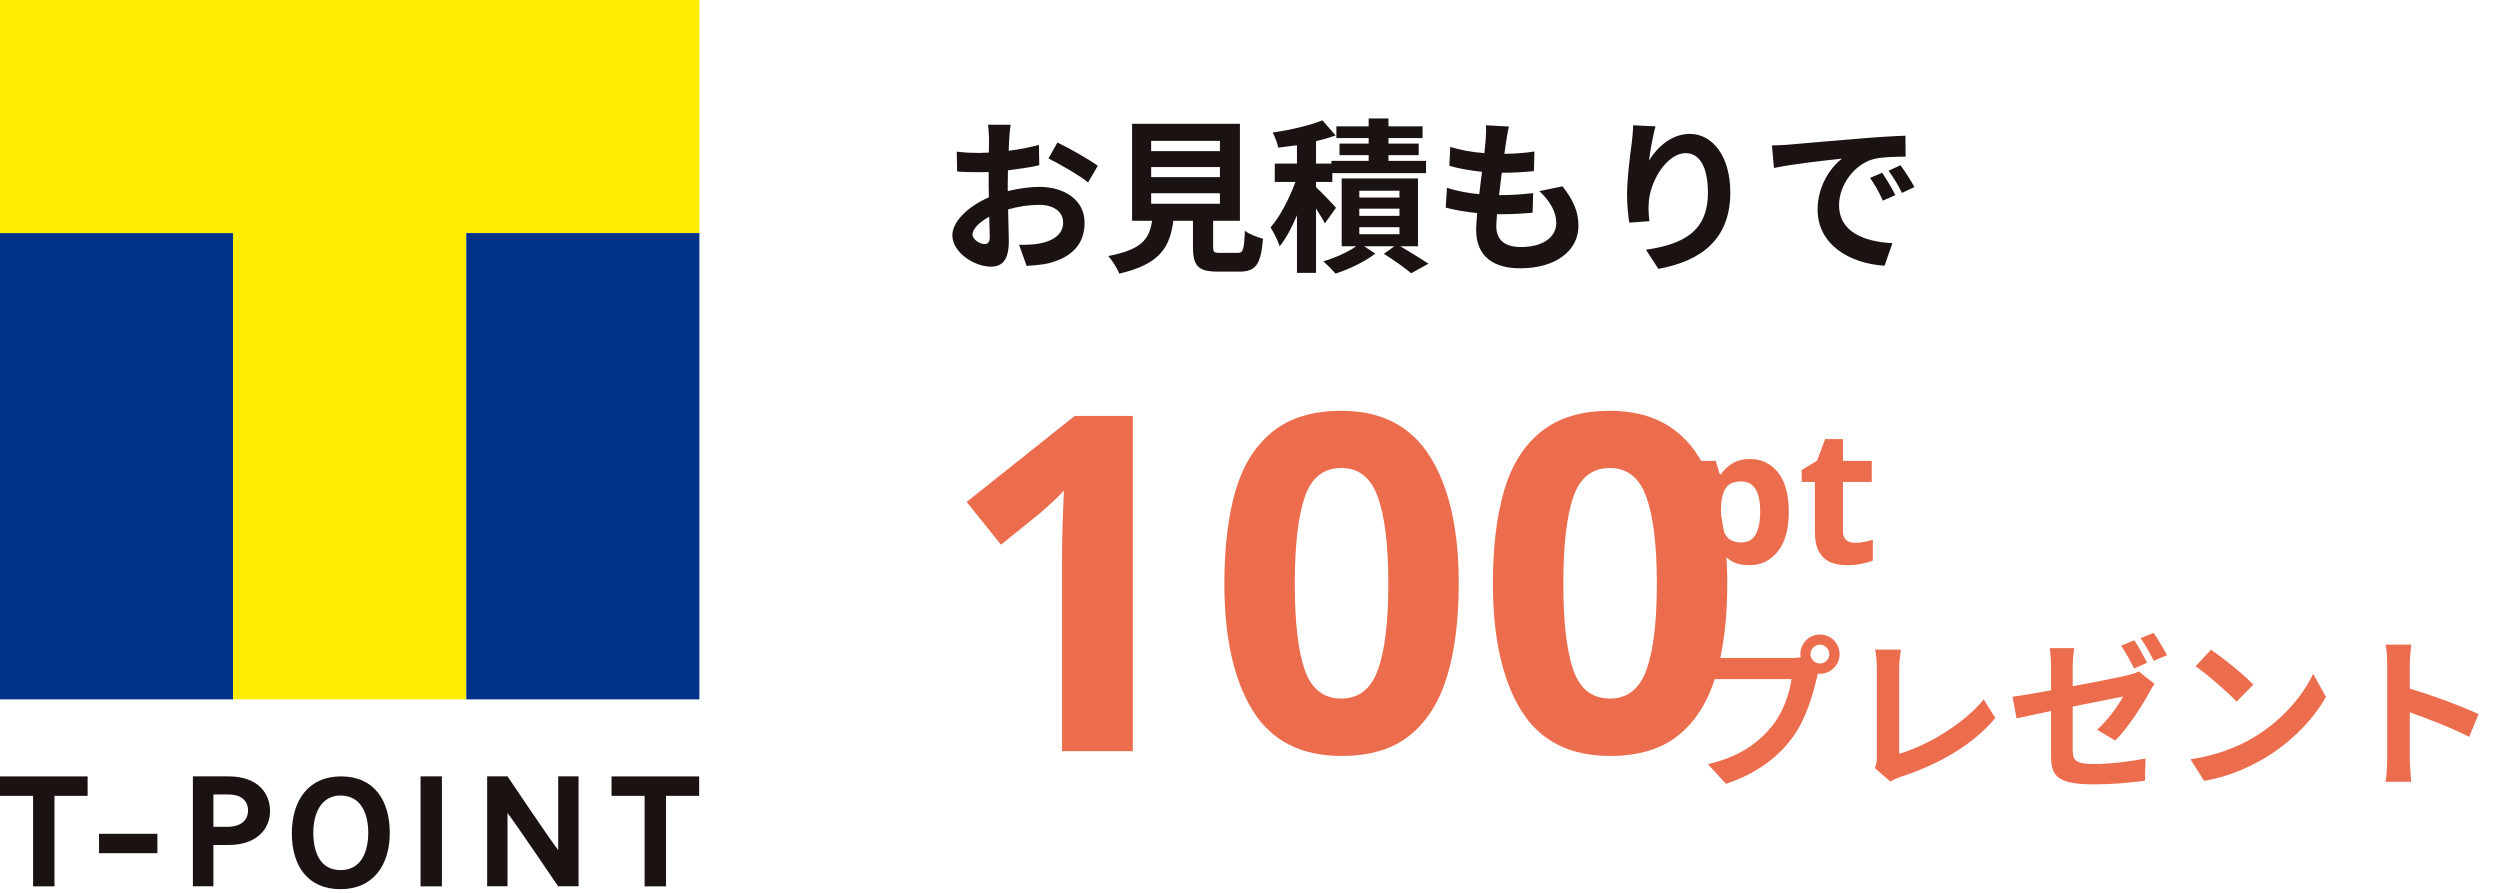
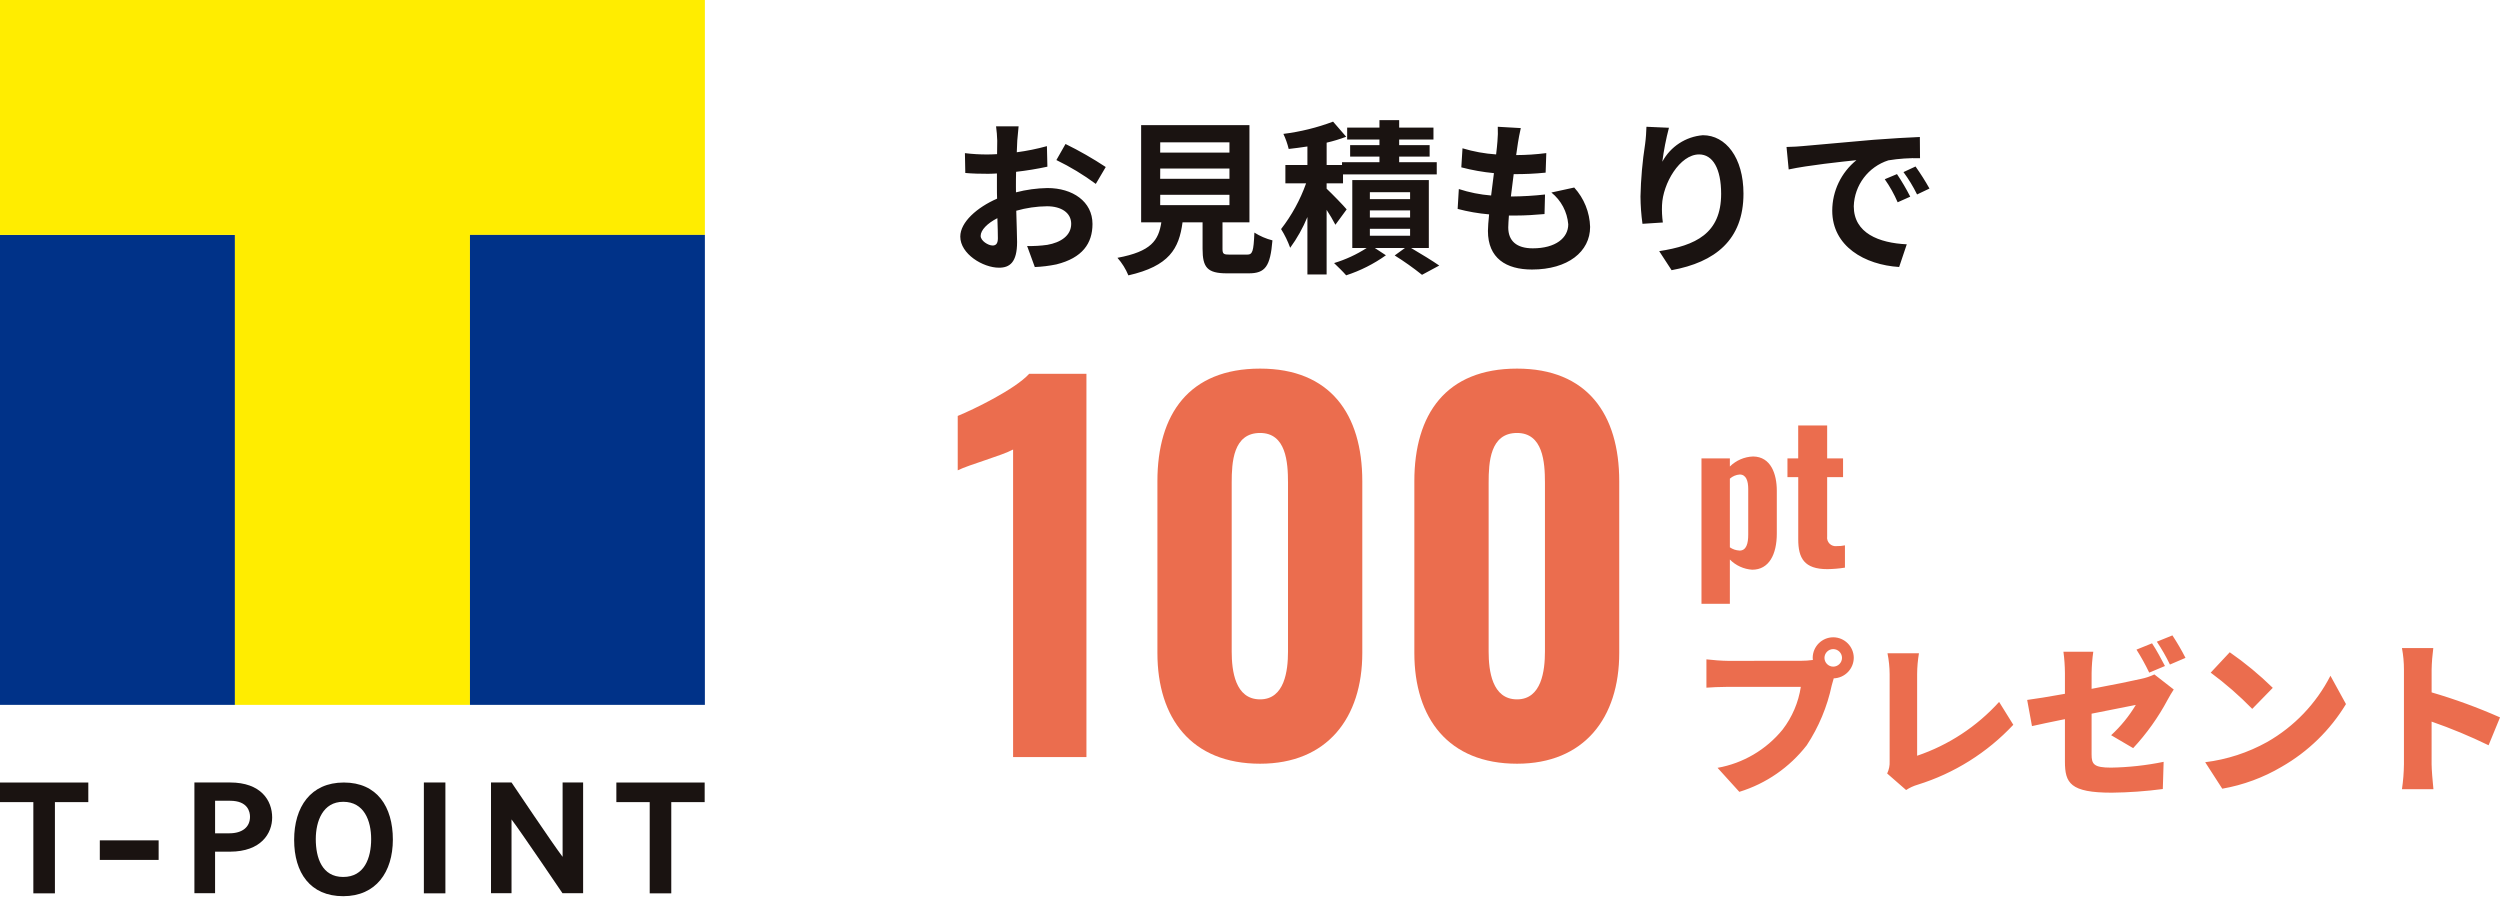
- <svg xmlns="http://www.w3.org/2000/svg" width="213" height="76" viewBox="0 0 213 76">
+ <svg xmlns="http://www.w3.org/2000/svg" width="211.334" height="75.759" viewBox="0 0 211.334 75.759">
  <g transform="translate(-154 -4100)">
    <g transform="translate(-7 1)">
-       <text transform="translate(241 4163)" fill="#eb6d4e" font-size="40" font-family="Oswald-SemiBold, Oswald" font-weight="600">
-         <tspan x="0" y="0">100</tspan>
-       </text>
-       <text transform="translate(304 4147)" fill="#eb6d4e" font-size="16" font-family="Oswald-SemiBold, Oswald" font-weight="600">
-         <tspan x="0" y="0">pt</tspan>
-       </text>
-       <text transform="translate(304 4165)" fill="#eb6d4e" font-size="14" font-family="NotoSansJP-Black, Noto Sans JP" font-weight="800">
-         <tspan x="0" y="0">プレゼント</tspan>
-       </text>
+       <path d="M5.64,0h6.2V-32.4H7C5.8-31.08,2.24-29.36.96-28.84v4.6c.96-.48,3.72-1.24,4.68-1.76ZM26.52.56c5.68,0,8.64-3.88,8.64-9.36V-23.32c0-5.68-2.72-9.52-8.64-9.52-6,0-8.68,3.84-8.68,9.52V-8.8C17.84-3.28,20.72.56,26.52.56Zm0-5.44c-2.12,0-2.4-2.44-2.4-4.04V-23.2c0-1.72.12-4.2,2.4-4.2,2.2,0,2.36,2.48,2.36,4.2V-8.92C28.88-7.32,28.6-4.88,26.52-4.88ZM48.24.56c5.68,0,8.64-3.88,8.64-9.36V-23.32c0-5.68-2.72-9.52-8.64-9.52-6,0-8.68,3.84-8.68,9.52V-8.8C39.56-3.28,42.44.56,48.24.56Zm0-5.44c-2.12,0-2.4-2.44-2.4-4.04V-23.2c0-1.72.12-4.2,2.4-4.2,2.2,0,2.36,2.48,2.36,4.2V-8.92C50.6-7.32,50.32-4.88,48.24-4.88Z" transform="translate(241 4163)" fill="#eb6d4e" />
+       <path d="M.832,3.04h2.4V-.7A2.932,2.932,0,0,0,5.12.16C6.544.16,7.2-1.136,7.2-2.9V-6.512c0-1.424-.5-2.88-2-2.9a2.943,2.943,0,0,0-1.968.848v-.688H.832Zm3.216-4.5a1.553,1.553,0,0,1-.816-.272V-7.536a1.386,1.386,0,0,1,.832-.352c.544,0,.72.544.72,1.216V-2.8C4.784-2.048,4.624-1.456,4.048-1.456ZM11.472.112A10.278,10.278,0,0,0,12.96-.016V-1.9a2.96,2.96,0,0,1-.688.064.721.721,0,0,1-.816-.816V-7.664H12.8V-9.248H11.456v-2.784H9.008v2.784H8.1v1.584h.912v5.248C9.008-.816,9.52.112,11.472.112Z" transform="translate(304 4147)" fill="#eb6d4e" />
+       <path d="M11.97-9.646a.747.747,0,0,1-.742-.742.747.747,0,0,1,.742-.742.747.747,0,0,1,.742.742A.747.747,0,0,1,11.97-9.646Zm-8.9-.49c-.462,0-1.386-.07-1.82-.126v2.394c.364-.028,1.134-.07,1.82-.07h6.16a7.865,7.865,0,0,1-1.54,3.612,9.162,9.162,0,0,1-5.5,3.234L4.032.938A11.481,11.481,0,0,0,9.73-3a14.751,14.751,0,0,0,2.114-5.068c.042-.168.1-.378.168-.588a1.755,1.755,0,0,0,1.694-1.736,1.745,1.745,0,0,0-1.736-1.736,1.745,1.745,0,0,0-1.736,1.736.8.8,0,0,0,.014.182,7.3,7.3,0,0,1-1.008.07ZM18.13.784A3.64,3.64,0,0,1,19.1.336a18.654,18.654,0,0,0,8.092-5.068l-1.2-1.932a16.5,16.5,0,0,1-6.93,4.55v-6.9a10.994,10.994,0,0,1,.154-1.764h-2.66a9.241,9.241,0,0,1,.182,1.764v7.364a2.112,2.112,0,0,1-.21,1.036ZM41.748-10.388a19.982,19.982,0,0,0-1.106-1.9l-1.316.532a15.616,15.616,0,0,1,1.106,1.932ZM40.012-9.7c-.252-.49-.742-1.4-1.092-1.918l-1.316.532a18.967,18.967,0,0,1,1.078,1.946Zm-6.2.588a14.109,14.109,0,0,1,.14-1.792H31.43a14.4,14.4,0,0,1,.126,1.792V-7.35c-1.33.238-2.52.434-3.192.518L28.77-4.62c.6-.14,1.624-.35,2.786-.588v3.584c0,1.82.448,2.632,3.962,2.632A36.062,36.062,0,0,0,39.83.7l.07-2.3a24.077,24.077,0,0,1-4.452.49c-1.456,0-1.638-.294-1.638-1.12V-5.67c1.694-.336,3.234-.644,3.738-.742A11.492,11.492,0,0,1,35.462-3.85l1.862,1.092a19.336,19.336,0,0,0,2.912-4.088c.14-.28.378-.644.518-.868L39.116-8.988a4.883,4.883,0,0,1-1.134.378c-.644.154-2.352.5-4.172.84Zm11.676-1.75-1.61,1.722A29.18,29.18,0,0,1,47.39-6.076l1.736-1.778A28.247,28.247,0,0,0,45.486-10.864Zm-2.072,9.3L44.856.672a14.94,14.94,0,0,0,5.012-1.848,15.14,15.14,0,0,0,5.446-5.306L54-8.876a13.528,13.528,0,0,1-5.348,5.6A14.407,14.407,0,0,1,43.414-1.568Zm24.92-3.794a46.286,46.286,0,0,0-5.782-2.114V-9.394a16.645,16.645,0,0,1,.14-1.82H60.046a9.78,9.78,0,0,1,.168,1.82V-1.4A15.717,15.717,0,0,1,60.046.714h2.66c-.07-.63-.154-1.736-.154-2.114V-5a43.661,43.661,0,0,1,4.816,2Z" transform="translate(304 4165)" fill="#eb6d4e" />
      <g transform="translate(0 5)">
-         <text transform="translate(241 4116)" fill="#1a1311" font-size="14" font-family="NotoSansJP-Bold, Noto Sans JP" font-weight="700">
-           <tspan x="0" y="0">お見積もりで</tspan>
-         </text>
+         <path d="M3.906-1.246c-.364,0-1.008-.392-1.008-.812,0-.49.56-1.064,1.414-1.5.028.728.042,1.358.042,1.708C4.354-1.372,4.158-1.246,3.906-1.246ZM5.88-6.23c0-.406,0-.826.014-1.246A26.776,26.776,0,0,0,8.54-7.91L8.5-9.646a18.986,18.986,0,0,1-2.548.518c.014-.35.028-.686.042-.994.028-.35.084-.952.112-1.2H4.2a11.006,11.006,0,0,1,.1,1.218c0,.238,0,.644-.014,1.134-.28.014-.546.028-.8.028a15.189,15.189,0,0,1-1.918-.112L1.6-7.378c.6.056,1.3.07,1.932.07.224,0,.476-.014.742-.028v1.162c0,.322,0,.644.014.966C2.59-4.466,1.176-3.22,1.176-2,1.176-.532,3.094.63,4.452.63c.9,0,1.526-.448,1.526-2.17,0-.476-.042-1.54-.07-2.646a9.842,9.842,0,0,1,2.6-.378c1.2,0,2.044.546,2.044,1.484,0,1.008-.9,1.582-2.016,1.778a10.6,10.6,0,0,1-1.708.1L7.476.574A11.3,11.3,0,0,0,9.3.35c2.2-.546,3.052-1.778,3.052-3.416,0-1.9-1.68-3.038-3.808-3.038a11.284,11.284,0,0,0-2.66.364ZM9.3-8.47a21.061,21.061,0,0,1,3.332,2.016l.84-1.428a30.627,30.627,0,0,0-3.4-1.946Zm8.778,2.94h5.852v.868H18.074Zm0-2.226h5.852v.868H18.074Zm0-2.212h5.852V-9.1H18.074Zm5.88,9.492c-.532,0-.616-.056-.616-.5V-3.206H25.62v-8.218H16.464v8.218h1.708c-.238,1.526-.84,2.464-3.71,3a5.276,5.276,0,0,1,.924,1.484C18.844.49,19.67-.98,19.964-3.206h1.694v2.24c0,1.568.392,2.072,2.058,2.072h1.848c1.386,0,1.82-.574,2-2.786a5.3,5.3,0,0,1-1.526-.658c-.07,1.624-.154,1.862-.63,1.862ZM33.838-4.3c-.238-.294-1.246-1.33-1.694-1.75V-6.5H33.53v-.756h7.924V-8.288H38.276v-.476h2.576V-9.73H38.276v-.476h2.9v-1.008h-2.9v-.63H36.61v.63H33.88v1.008h2.73v.476H34.132v.966H36.61v.476H33.446v.238h-1.3V-9.94a12.741,12.741,0,0,0,1.652-.5L32.69-11.718a18.42,18.42,0,0,1-4.2,1.036,6.591,6.591,0,0,1,.448,1.274c.5-.056,1.036-.126,1.582-.21V-8.05H28.658V-6.5h1.75a13.894,13.894,0,0,1-2.114,3.864,8.264,8.264,0,0,1,.77,1.582,12.5,12.5,0,0,0,1.456-2.6V1.2h1.624v-5.46A14.242,14.242,0,0,1,32.886-3ZM35.8-2.66h3.4v.588H35.8Zm0-1.554h3.4v.6H35.8Zm0-1.54h3.4v.588H35.8Zm4.984,4.718v-5.74H34.314v5.74h1.218A10.887,10.887,0,0,1,32.774.238c.308.294.77.742,1.022,1.036A12.413,12.413,0,0,0,37.156-.42l-.938-.616h2.548l-.868.63a24.249,24.249,0,0,1,2.31,1.638L41.664.448c-.56-.392-1.526-.98-2.38-1.484Zm10.36-4.69A3.849,3.849,0,0,1,52.57-3.038c0,1.148-1.064,2.03-3,2.03-1.372,0-2.072-.63-2.072-1.764,0-.252.028-.6.056-1.008h.56c.854,0,1.666-.056,2.45-.126l.042-1.652a27.5,27.5,0,0,1-2.786.168h-.1c.07-.616.154-1.274.238-1.89a24.845,24.845,0,0,0,2.7-.126l.056-1.652a20.347,20.347,0,0,1-2.548.168c.07-.448.112-.812.154-1.05.056-.364.126-.728.238-1.232l-1.946-.112a8.732,8.732,0,0,1-.028,1.232c-.028.308-.056.686-.112,1.106a12.851,12.851,0,0,1-2.842-.518l-.1,1.61a17.33,17.33,0,0,0,2.758.49c-.084.63-.154,1.274-.238,1.89a11.8,11.8,0,0,1-2.73-.546l-.1,1.68a15.547,15.547,0,0,0,2.66.462c-.056.574-.1,1.064-.1,1.4,0,2.31,1.54,3.262,3.724,3.262,3.038,0,4.914-1.512,4.914-3.6a5.157,5.157,0,0,0-1.344-3.332Zm8.036-5.558c-.014.392-.042.952-.112,1.456a33.622,33.622,0,0,0-.392,4.438,17.935,17.935,0,0,0,.168,2.31l1.722-.112a8.326,8.326,0,0,1-.07-1.47c.07-1.82,1.5-4.284,3.136-4.284,1.148,0,1.862,1.19,1.862,3.332,0,3.36-2.156,4.368-5.236,4.844L61.306.84c3.668-.672,6.076-2.548,6.076-6.468,0-3.052-1.5-4.942-3.43-4.942a4.286,4.286,0,0,0-3.43,2.24,22.636,22.636,0,0,1,.56-2.87Zm21.182,4-1.036.434A10.8,10.8,0,0,1,80.416-4.9l1.064-.476A18.348,18.348,0,0,0,80.36-7.28Zm1.568-.644-1.022.476a12.316,12.316,0,0,1,1.148,1.89l1.05-.5A20.943,20.943,0,0,0,81.928-7.924ZM71.022-9.576l.182,1.9c1.61-.35,4.522-.658,5.726-.784a5.5,5.5,0,0,0-2.044,4.27c0,3.01,2.744,4.578,5.656,4.76l.644-1.918c-2.352-.112-4.48-.938-4.48-3.22a4.208,4.208,0,0,1,2.926-3.878,14.317,14.317,0,0,1,2.674-.182l-.014-1.792c-.98.042-2.492.126-3.92.238-2.534.224-4.83.434-5.992.532C72.114-9.618,71.582-9.59,71.022-9.576Z" transform="translate(241 4116)" fill="#1a1311" />
      </g>
    </g>
    <g transform="translate(-161.424 3887.031)">
      <g transform="translate(315.424 212.969)">
        <rect width="19.858" height="39.727" transform="translate(0 19.858)" fill="#003288" />
        <path d="M315.424,212.969v19.858h19.858v39.727h19.869V232.827H375.01V212.969Z" transform="translate(-315.424 -212.969)" fill="#ffed00" />
        <rect width="19.859" height="39.727" transform="translate(39.727 19.858)" fill="#003288" />
      </g>
      <g transform="translate(315.424 279.115)">
        <path d="M676.032,778.026v6.285c-.732-.942-4.318-6.285-4.318-6.285h-1.735v9.362h1.735v-6.24c.728.947,4.308,6.24,4.308,6.24h1.744v-9.362Z" transform="translate(-628.473 -778.026)" fill="#1a1311" />
        <path d="M462.382,780.986c0-1.429-.931-2.96-3.564-2.96h-3.009v9.362h1.747v-3.513h1.267C461.451,783.867,462.382,782.327,462.382,780.986Zm-4.825-1.415h1.262c1.524,0,1.69.954,1.69,1.352,0,.877-.651,1.4-1.757,1.4h-1.195Z" transform="translate(-439.375 -778.026)" fill="#1a1311" />
        <rect width="1.82" height="9.371" transform="translate(35.831 0)" fill="#1a1311" />
        <rect width="4.973" height="1.654" transform="translate(8.437 4.892)" fill="#1a1311" />
        <path d="M760.512,778.055v1.656h2.819v7.712h1.823v-7.712h2.823v-1.656Z" transform="translate(-708.409 -778.051)" fill="#1a1311" />
        <path d="M315.424,778.055v1.656h2.819v7.712h1.823v-7.712h2.823v-1.656Z" transform="translate(-315.424 -778.051)" fill="#1a1311" />
        <path d="M531.983,787.664c-2.788,0-4.148-1.982-4.148-4.76s1.392-4.849,4.2-4.849,4.145,2.041,4.145,4.826C536.175,785.626,534.757,787.664,531.983,787.664Zm0-7.979c-1.719,0-2.319,1.637-2.319,3.154,0,1.58.524,3.2,2.319,3.2s2.362-1.61,2.362-3.2C534.345,781.277,533.748,779.685,531.983,779.685Z" transform="translate(-502.97 -778.052)" fill="#1a1311" />
      </g>
    </g>
  </g>
</svg>
